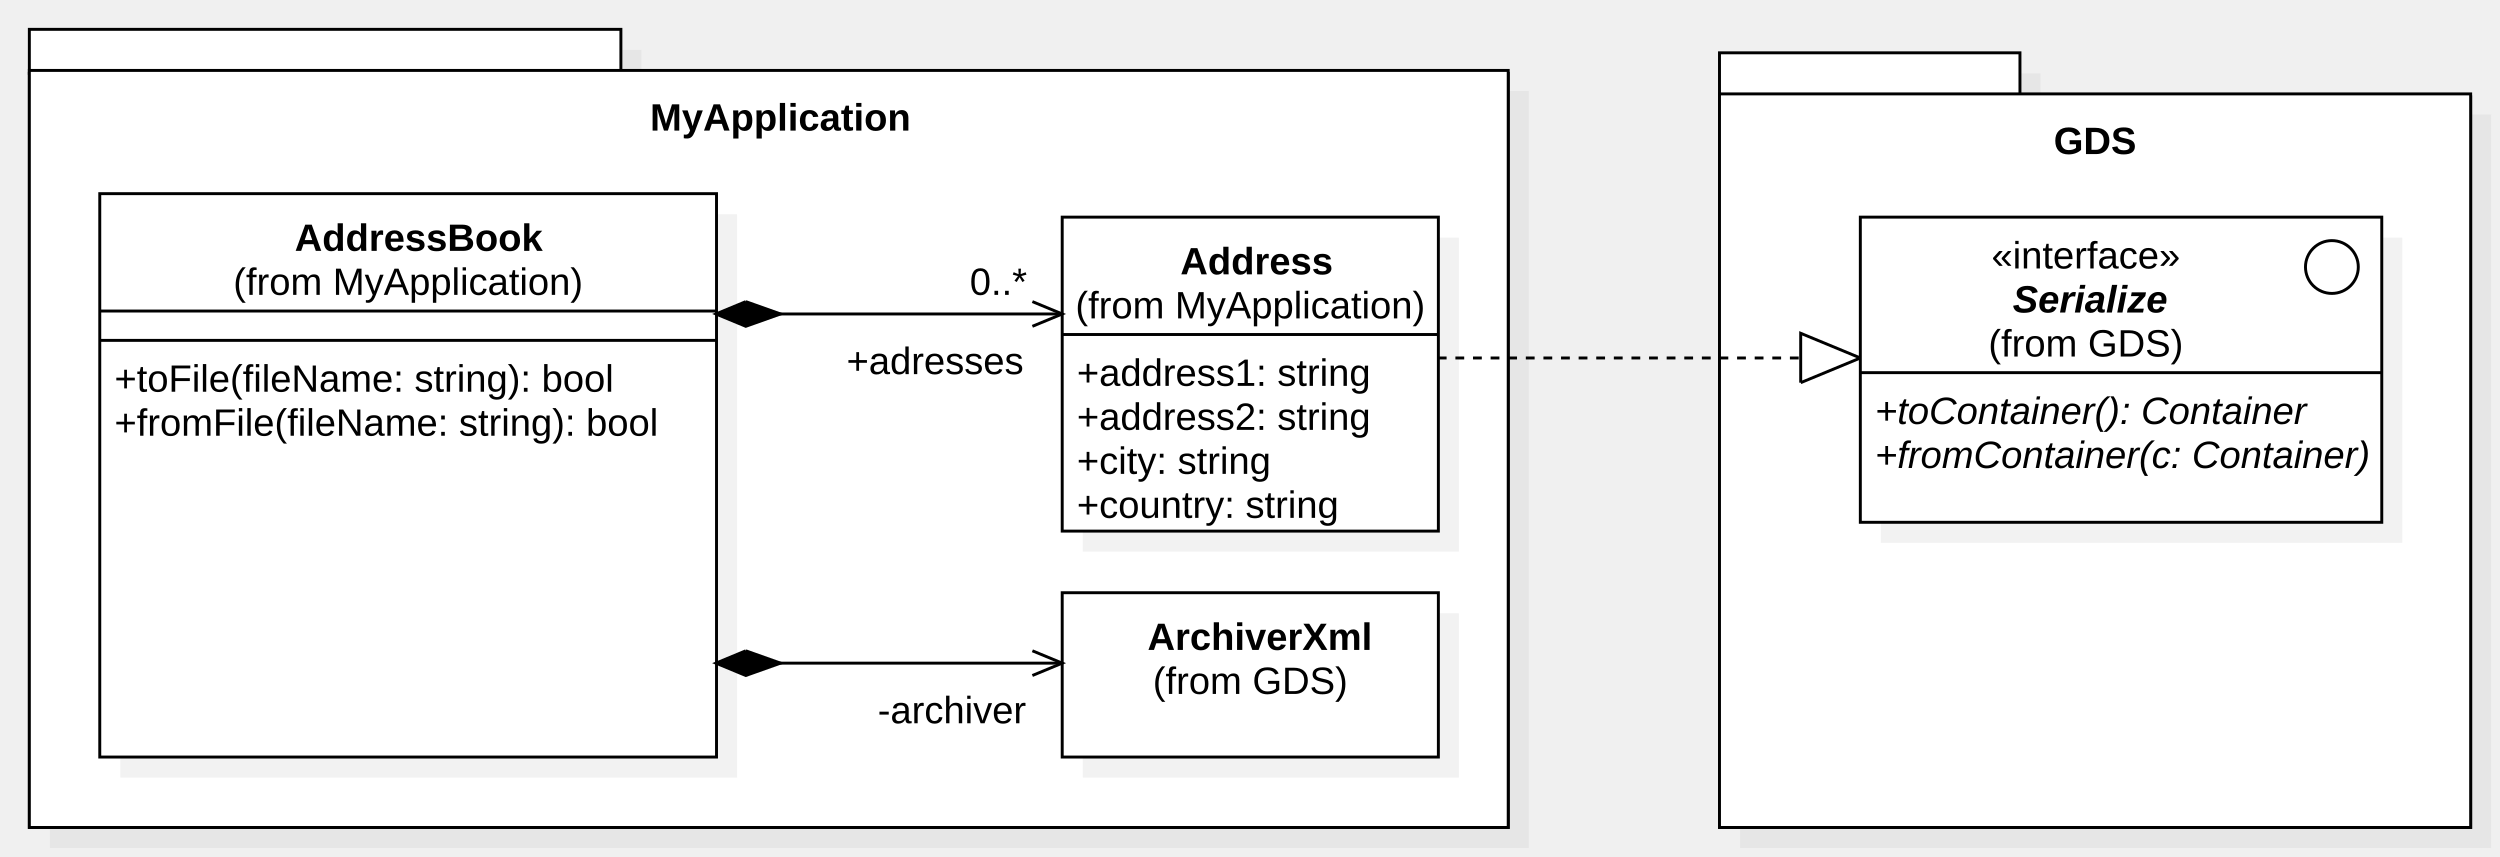
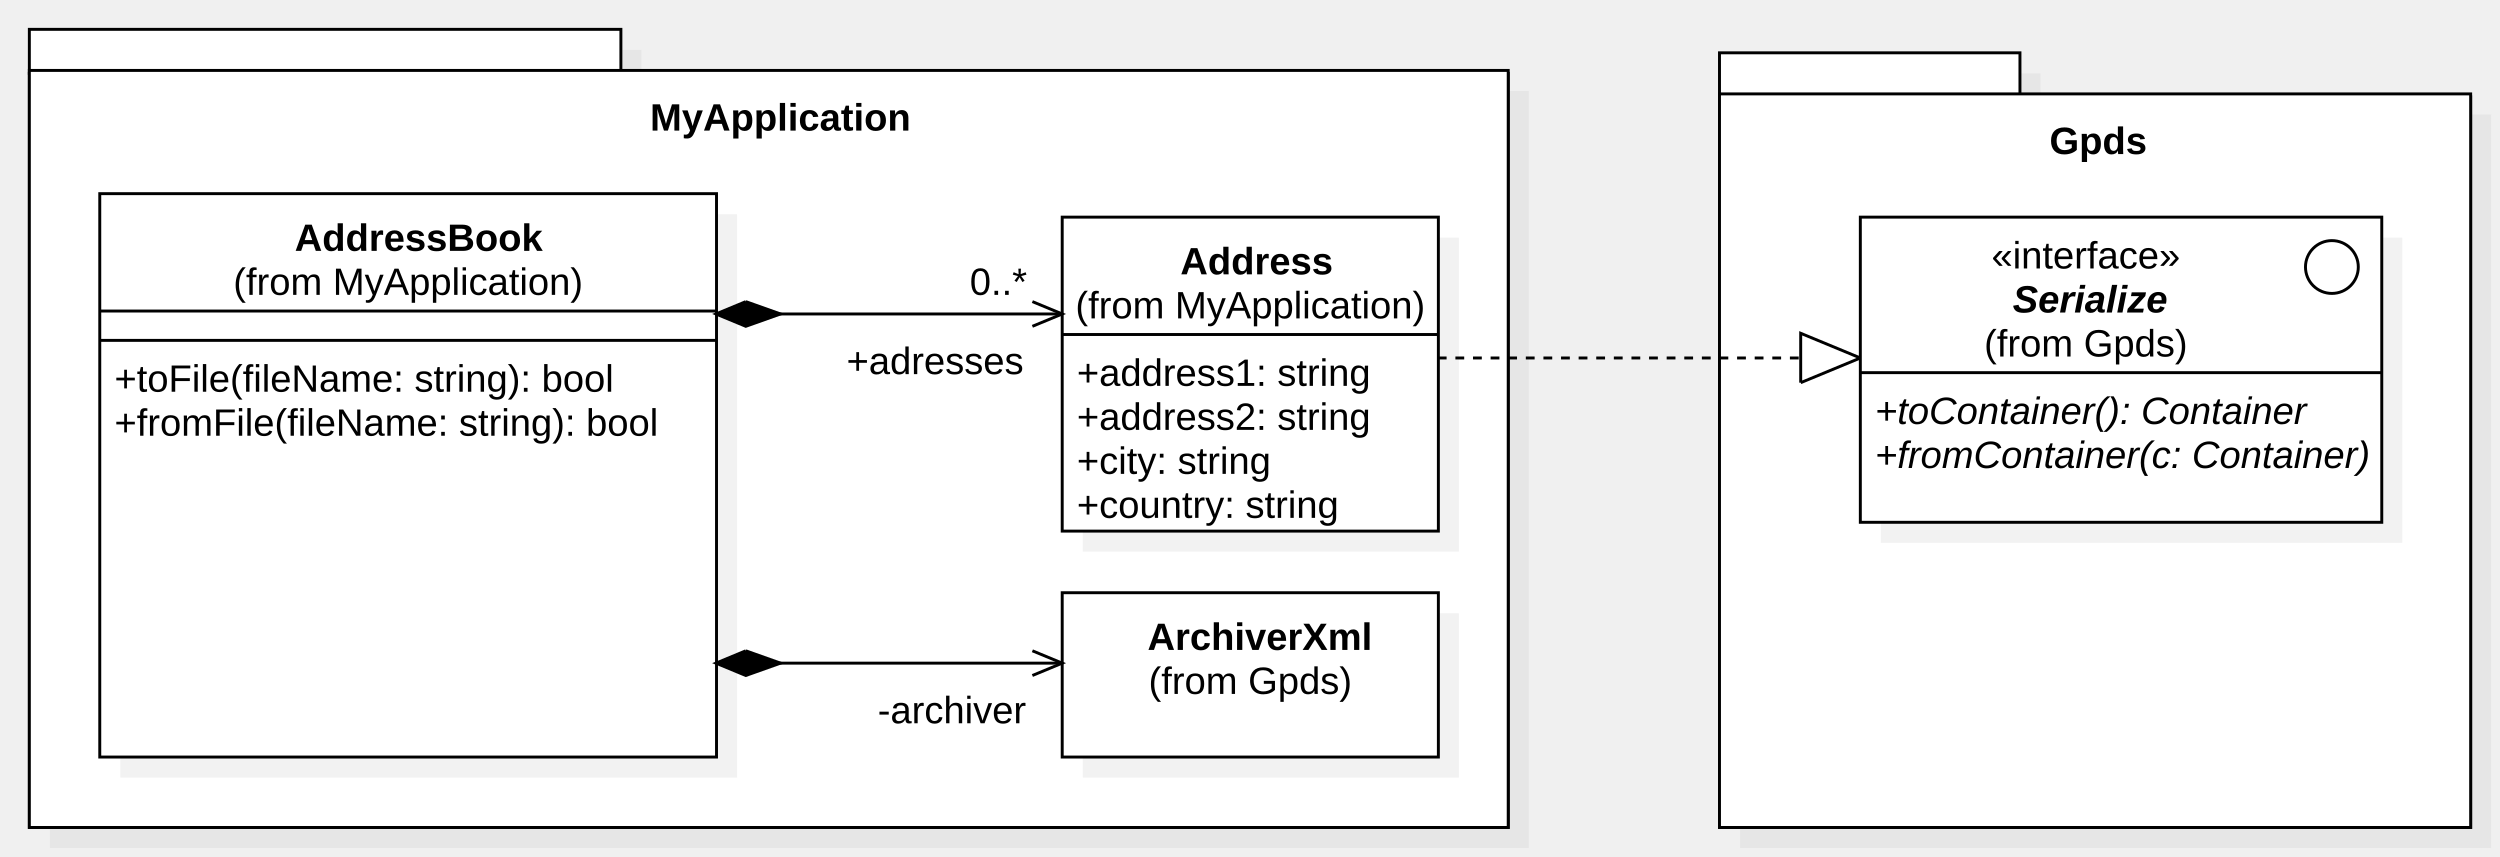
<svg xmlns="http://www.w3.org/2000/svg" version="1.1" width="852" height="292">
  <defs />
  <g>
    <g transform="translate(-270,-422) scale(1,1)">
      <rect fill="#C0C0C0" stroke="none" x="287" y="439" width="201.6" height="15" opacity="0.2" />
    </g>
    <g transform="translate(-270,-422) scale(1,1)">
      <rect fill="#C0C0C0" stroke="none" x="287" y="453" width="504" height="258" opacity="0.2" />
    </g>
    <g transform="translate(-270,-422) scale(1,1)">
      <rect fill="#ffffff" stroke="none" x="280" y="447" width="504" height="257" />
    </g>
    <g transform="translate(-270,-422) scale(1,1)">
      <path fill="none" stroke="#000000" d="M 280 447 L 784 447 L 784 704 L 280 704 L 280 447 Z Z" stroke-miterlimit="10" />
    </g>
    <g transform="translate(-270,-422) scale(1,1)">
      <rect fill="#ffffff" stroke="none" x="280" y="432" width="201.6" height="15" />
    </g>
    <g transform="translate(-270,-422) scale(1,1)">
      <path fill="none" stroke="#000000" d="M 280 432 L 481.6 432 L 481.6 447 L 280 447 L 280 432 Z Z" stroke-miterlimit="10" />
    </g>
    <g transform="translate(-270,-422) scale(1,1)">
      <rect fill="#ffffff" stroke="none" x="280" y="446" width="504" height="258" />
    </g>
    <g transform="translate(-270,-422) scale(1,1)">
      <path fill="none" stroke="#000000" d="M 280 446 L 784 446 L 784 704 L 280 704 L 280 446 Z Z" stroke-miterlimit="10" />
    </g>
    <g transform="translate(-270,-422) scale(1,1)">
      <g>
        <path fill="none" stroke="none" />
        <text fill="#000000" stroke="none" font-family="Arial" font-size="13px" font-style="normal" font-weight="bold" text-decoration="none" x="491.537" y="466.5">MyApplication</text>
      </g>
    </g>
    <g transform="translate(-270,-422) scale(1,1)">
      <rect fill="#C0C0C0" stroke="none" x="311" y="495" width="210.189" height="192" opacity="0.2" />
    </g>
    <g transform="translate(-270,-422) scale(1,1)">
      <rect fill="#ffffff" stroke="none" x="304" y="488" width="210.189" height="192" />
    </g>
    <g transform="translate(-270,-422) scale(1,1)">
      <path fill="none" stroke="#000000" d="M 304 488 L 514.189 488 L 514.189 680 L 304 680 L 304 488 Z Z" stroke-miterlimit="10" />
    </g>
    <g transform="translate(-270,-422) scale(1,1)">
      <path fill="none" stroke="#000000" d="M 304 528 L 514.189 528" stroke-miterlimit="10" />
    </g>
    <g transform="translate(-270,-422) scale(1,1)">
      <path fill="none" stroke="#000000" d="M 304 538 L 514.189 538" stroke-miterlimit="10" />
    </g>
    <g transform="translate(-270,-422) scale(1,1)">
      <g>
        <path fill="none" stroke="none" />
        <text fill="#000000" stroke="none" font-family="Arial" font-size="13px" font-style="normal" font-weight="bold" text-decoration="none" x="370.434" y="507.5">AddressBook</text>
      </g>
    </g>
    <g transform="translate(-270,-422) scale(1,1)">
      <g>
        <path fill="none" stroke="none" />
        <text fill="#000000" stroke="none" font-family="Arial" font-size="13px" font-style="normal" font-weight="normal" text-decoration="none" x="349.496" y="522.5">(from MyApplication)</text>
      </g>
    </g>
    <g transform="translate(-270,-422) scale(1,1)">
      <g>
        <path fill="none" stroke="none" />
        <text fill="#000000" stroke="none" font-family="Arial" font-size="13px" font-style="normal" font-weight="normal" text-decoration="none" x="309" y="555.5">+toFile(fileName: string): bool</text>
      </g>
    </g>
    <g transform="translate(-270,-422) scale(1,1)">
      <g>
        <path fill="none" stroke="none" />
        <text fill="#000000" stroke="none" font-family="Arial" font-size="13px" font-style="normal" font-weight="normal" text-decoration="none" x="309" y="570.5">+fromFile(fileName: string): bool</text>
      </g>
    </g>
    <g transform="translate(-270,-422) scale(1,1)">
      <rect fill="#C0C0C0" stroke="none" x="863" y="447" width="102.4" height="15" opacity="0.2" />
    </g>
    <g transform="translate(-270,-422) scale(1,1)">
      <rect fill="#C0C0C0" stroke="none" x="863" y="461" width="256" height="250" opacity="0.2" />
    </g>
    <g transform="translate(-270,-422) scale(1,1)">
      <rect fill="#ffffff" stroke="none" x="856" y="455" width="256" height="249" />
    </g>
    <g transform="translate(-270,-422) scale(1,1)">
      <path fill="none" stroke="#000000" d="M 856 455 L 1112 455 L 1112 704 L 856 704 L 856 455 Z Z" stroke-miterlimit="10" />
    </g>
    <g transform="translate(-270,-422) scale(1,1)">
      <rect fill="#ffffff" stroke="none" x="856" y="440" width="102.4" height="15" />
    </g>
    <g transform="translate(-270,-422) scale(1,1)">
      <path fill="none" stroke="#000000" d="M 856 440 L 958.4 440 L 958.4 455 L 856 455 L 856 440 Z Z" stroke-miterlimit="10" />
    </g>
    <g transform="translate(-270,-422) scale(1,1)">
      <rect fill="#ffffff" stroke="none" x="856" y="454" width="256" height="250" />
    </g>
    <g transform="translate(-270,-422) scale(1,1)">
      <path fill="none" stroke="#000000" d="M 856 454 L 1112 454 L 1112 704 L 856 704 L 856 454 Z Z" stroke-miterlimit="10" />
    </g>
    <g transform="translate(-270,-422) scale(1,1)">
      <g>
        <path fill="none" stroke="none" />
-         <text fill="#000000" stroke="none" font-family="Arial" font-size="13px" font-style="normal" font-weight="bold" text-decoration="none" x="969.915" y="474.5">GDS</text>
+         <text fill="#000000" stroke="none" font-family="Arial" font-size="13px" font-style="normal" font-weight="bold" text-decoration="none" x="968.464" y="474.5">Gpds</text>
      </g>
    </g>
    <g transform="translate(-270,-422) scale(1,1)">
      <rect fill="#C0C0C0" stroke="none" x="639" y="503" width="128.196" height="107" opacity="0.2" />
    </g>
    <g transform="translate(-270,-422) scale(1,1)">
      <rect fill="#ffffff" stroke="none" x="632" y="496" width="128.196" height="107" />
    </g>
    <g transform="translate(-270,-422) scale(1,1)">
      <path fill="none" stroke="#000000" d="M 632 496 L 760.196 496 L 760.196 603 L 632 603 L 632 496 Z Z" stroke-miterlimit="10" />
    </g>
    <g transform="translate(-270,-422) scale(1,1)">
      <path fill="none" stroke="#000000" d="M 632 536 L 760.196 536" stroke-miterlimit="10" />
    </g>
    <g transform="translate(-270,-422) scale(1,1)">
      <g>
        <path fill="none" stroke="none" />
        <text fill="#000000" stroke="none" font-family="Arial" font-size="13px" font-style="normal" font-weight="bold" text-decoration="none" x="672.253" y="515.5">Address</text>
      </g>
    </g>
    <g transform="translate(-270,-422) scale(1,1)">
      <g>
        <path fill="none" stroke="none" />
        <text fill="#000000" stroke="none" font-family="Arial" font-size="13px" font-style="normal" font-weight="normal" text-decoration="none" x="636.5" y="530.5">(from MyApplication)</text>
      </g>
    </g>
    <g transform="translate(-270,-422) scale(1,1)">
      <g>
        <path fill="none" stroke="none" />
        <text fill="#000000" stroke="none" font-family="Arial" font-size="13px" font-style="normal" font-weight="normal" text-decoration="none" x="637" y="553.5">+address1: string</text>
      </g>
    </g>
    <g transform="translate(-270,-422) scale(1,1)">
      <g>
        <path fill="none" stroke="none" />
        <text fill="#000000" stroke="none" font-family="Arial" font-size="13px" font-style="normal" font-weight="normal" text-decoration="none" x="637" y="568.5">+address2: string</text>
      </g>
    </g>
    <g transform="translate(-270,-422) scale(1,1)">
      <g>
        <path fill="none" stroke="none" />
        <text fill="#000000" stroke="none" font-family="Arial" font-size="13px" font-style="normal" font-weight="normal" text-decoration="none" x="637" y="583.5">+city: string</text>
      </g>
    </g>
    <g transform="translate(-270,-422) scale(1,1)">
      <g>
        <path fill="none" stroke="none" />
        <text fill="#000000" stroke="none" font-family="Arial" font-size="13px" font-style="normal" font-weight="normal" text-decoration="none" x="637" y="598.5">+country: string</text>
      </g>
    </g>
    <g transform="translate(-270,-422) scale(1,1)">
      <path fill="none" stroke="#000000" d="M 632 529 L 514 529" stroke-miterlimit="10" />
    </g>
    <g transform="translate(-270,-422) scale(1,1)">
      <path fill="#000000" stroke="none" d="M 524.163 524.79 L 514 529 L 524.163 533.21 L 536 529" />
    </g>
    <g transform="translate(-270,-422) scale(1,1)">
      <path fill="none" stroke="#000000" d="M 524.163 524.79 L 514 529 L 524.163 533.21 L 536 529 L 524.163 524.79" stroke-miterlimit="10" />
    </g>
    <g transform="translate(-270,-422) scale(1,1)">
      <path fill="none" stroke="#000000" d="M 621.837 533.21 L 632 529 L 621.837 524.79" stroke-miterlimit="10" />
    </g>
    <g transform="translate(-270,-422) scale(1,1)">
      <g>
        <path fill="none" stroke="none" />
        <text fill="#000000" stroke="none" font-family="Arial" font-size="13px" font-style="normal" font-weight="normal" text-decoration="none" x="558.5" y="549.5">+adresses</text>
      </g>
    </g>
    <g transform="translate(-270,-422) scale(1,1)">
      <g>
        <path fill="none" stroke="none" />
        <text fill="#000000" stroke="none" font-family="Arial" font-size="13px" font-style="normal" font-weight="normal" text-decoration="none" x="600.5" y="522.5">0..*</text>
      </g>
    </g>
    <g transform="translate(-270,-422) scale(1,1)">
      <path fill="none" stroke="#000000" d="M 760 544 L 904 544" stroke-miterlimit="10" stroke-dasharray="3" />
    </g>
    <g transform="translate(-270,-422) scale(1,1)">
      <path fill="#FFFFFF" stroke="none" d="M 883.675 552.419 L 904 544 L 883.675 535.581" />
    </g>
    <g transform="translate(-270,-422) scale(1,1)">
      <path fill="none" stroke="#000000" d="M 883.675 552.419 L 904 544 L 883.675 535.581 L 883.675 552.419" stroke-miterlimit="10" />
    </g>
    <g transform="translate(-270,-422) scale(1,1)">
      <rect fill="#C0C0C0" stroke="none" x="639" y="631" width="128.196" height="56" opacity="0.2" />
    </g>
    <g transform="translate(-270,-422) scale(1,1)">
      <rect fill="#ffffff" stroke="none" x="632" y="624" width="128.196" height="56" />
    </g>
    <g transform="translate(-270,-422) scale(1,1)">
      <path fill="none" stroke="#000000" d="M 632 624 L 760.196 624 L 760.196 680 L 632 680 L 632 624 Z Z" stroke-miterlimit="10" />
    </g>
    <g transform="translate(-270,-422) scale(1,1)">
      <g>
        <path fill="none" stroke="none" />
        <text fill="#000000" stroke="none" font-family="Arial" font-size="13px" font-style="normal" font-weight="bold" text-decoration="none" x="661.065" y="643.5">ArchiverXml</text>
      </g>
    </g>
    <g transform="translate(-270,-422) scale(1,1)">
      <g>
        <path fill="none" stroke="none" />
-         <text fill="#000000" stroke="none" font-family="Arial" font-size="13px" font-style="normal" font-weight="normal" text-decoration="none" x="662.878" y="658.5">(from GDS)</text>
+         <text fill="#000000" stroke="none" font-family="Arial" font-size="13px" font-style="normal" font-weight="normal" text-decoration="none" x="661.427" y="658.5">(from Gpds)</text>
      </g>
    </g>
    <g transform="translate(-270,-422) scale(1,1)">
      <path fill="none" stroke="#000000" d="M 632 648 L 514 648" stroke-miterlimit="10" />
    </g>
    <g transform="translate(-270,-422) scale(1,1)">
      <path fill="#000000" stroke="none" d="M 524.163 643.79 L 514 648 L 524.163 652.21 L 536 648" />
    </g>
    <g transform="translate(-270,-422) scale(1,1)">
      <path fill="none" stroke="#000000" d="M 524.163 643.79 L 514 648 L 524.163 652.21 L 536 648 L 524.163 643.79" stroke-miterlimit="10" />
    </g>
    <g transform="translate(-270,-422) scale(1,1)">
      <path fill="none" stroke="#000000" d="M 621.837 652.21 L 632 648 L 621.837 643.79" stroke-miterlimit="10" />
    </g>
    <g transform="translate(-270,-422) scale(1,1)">
      <g>
        <path fill="none" stroke="none" />
        <text fill="#000000" stroke="none" font-family="Arial" font-size="13px" font-style="normal" font-weight="normal" text-decoration="none" x="569.131" y="668.5">-archiver</text>
      </g>
    </g>
    <g transform="translate(-270,-422) scale(1,1)">
      <rect fill="#C0C0C0" stroke="none" x="911" y="503" width="177.708" height="104" opacity="0.2" />
    </g>
    <g transform="translate(-270,-422) scale(1,1)">
      <rect fill="#ffffff" stroke="none" x="904" y="496" width="177.708" height="104" />
    </g>
    <g transform="translate(-270,-422) scale(1,1)">
      <path fill="none" stroke="#000000" d="M 904 496 L 1081.708 496 L 1081.708 600 L 904 600 L 904 496 Z Z" stroke-miterlimit="10" />
    </g>
    <g transform="translate(-270,-422) scale(1,1)">
      <path fill="#ffffff" stroke="none" d="M 1055.708 513 C 1055.708 508.029 1059.737 504 1064.708 504 C 1069.679 504 1073.708 508.029 1073.708 513 C 1073.708 517.971 1069.679 522 1064.708 522 C 1059.737 522 1055.708 517.971 1055.708 513 Z" />
    </g>
    <g transform="translate(-270,-422) scale(1,1)">
      <path fill="none" stroke="#000000" d="M 1055.708 513 C 1055.708 508.029 1059.737 504 1064.708 504 C 1069.679 504 1073.708 508.029 1073.708 513 C 1073.708 517.971 1069.679 522 1064.708 522 C 1059.737 522 1055.708 517.971 1055.708 513 Z" stroke-miterlimit="10" />
    </g>
    <g transform="translate(-270,-422) scale(1,1)">
      <path fill="none" stroke="#000000" d="M 904 549 L 1081.708 549" stroke-miterlimit="10" />
    </g>
    <g transform="translate(-270,-422) scale(1,1)">
      <g>
        <path fill="none" stroke="none" />
        <text fill="#000000" stroke="none" font-family="Arial" font-size="13px" font-style="normal" font-weight="normal" text-decoration="none" x="948.694" y="513.5">«interface»</text>
      </g>
    </g>
    <g transform="translate(-270,-422) scale(1,1)">
      <g>
        <path fill="none" stroke="none" />
        <text fill="#000000" stroke="none" font-family="Arial" font-size="13px" font-style="italic" font-weight="bold" text-decoration="none" x="955.927" y="528.5">Serialize</text>
      </g>
    </g>
    <g transform="translate(-270,-422) scale(1,1)">
      <g>
        <path fill="none" stroke="none" />
-         <text fill="#000000" stroke="none" font-family="Arial" font-size="13px" font-style="normal" font-weight="normal" text-decoration="none" x="947.634" y="543.5">(from GDS)</text>
+         <text fill="#000000" stroke="none" font-family="Arial" font-size="13px" font-style="normal" font-weight="normal" text-decoration="none" x="946.183" y="543.5">(from Gpds)</text>
      </g>
    </g>
    <g transform="translate(-270,-422) scale(1,1)">
      <g>
        <path fill="none" stroke="none" />
        <text fill="#000000" stroke="none" font-family="Arial" font-size="13px" font-style="italic" font-weight="normal" text-decoration="none" x="909" y="566.5">+toContainer(): Container</text>
      </g>
    </g>
    <g transform="translate(-270,-422) scale(1,1)">
      <g>
        <path fill="none" stroke="none" />
        <text fill="#000000" stroke="none" font-family="Arial" font-size="13px" font-style="italic" font-weight="normal" text-decoration="none" x="909" y="581.5">+fromContainer(c: Container)</text>
      </g>
    </g>
  </g>
</svg>
